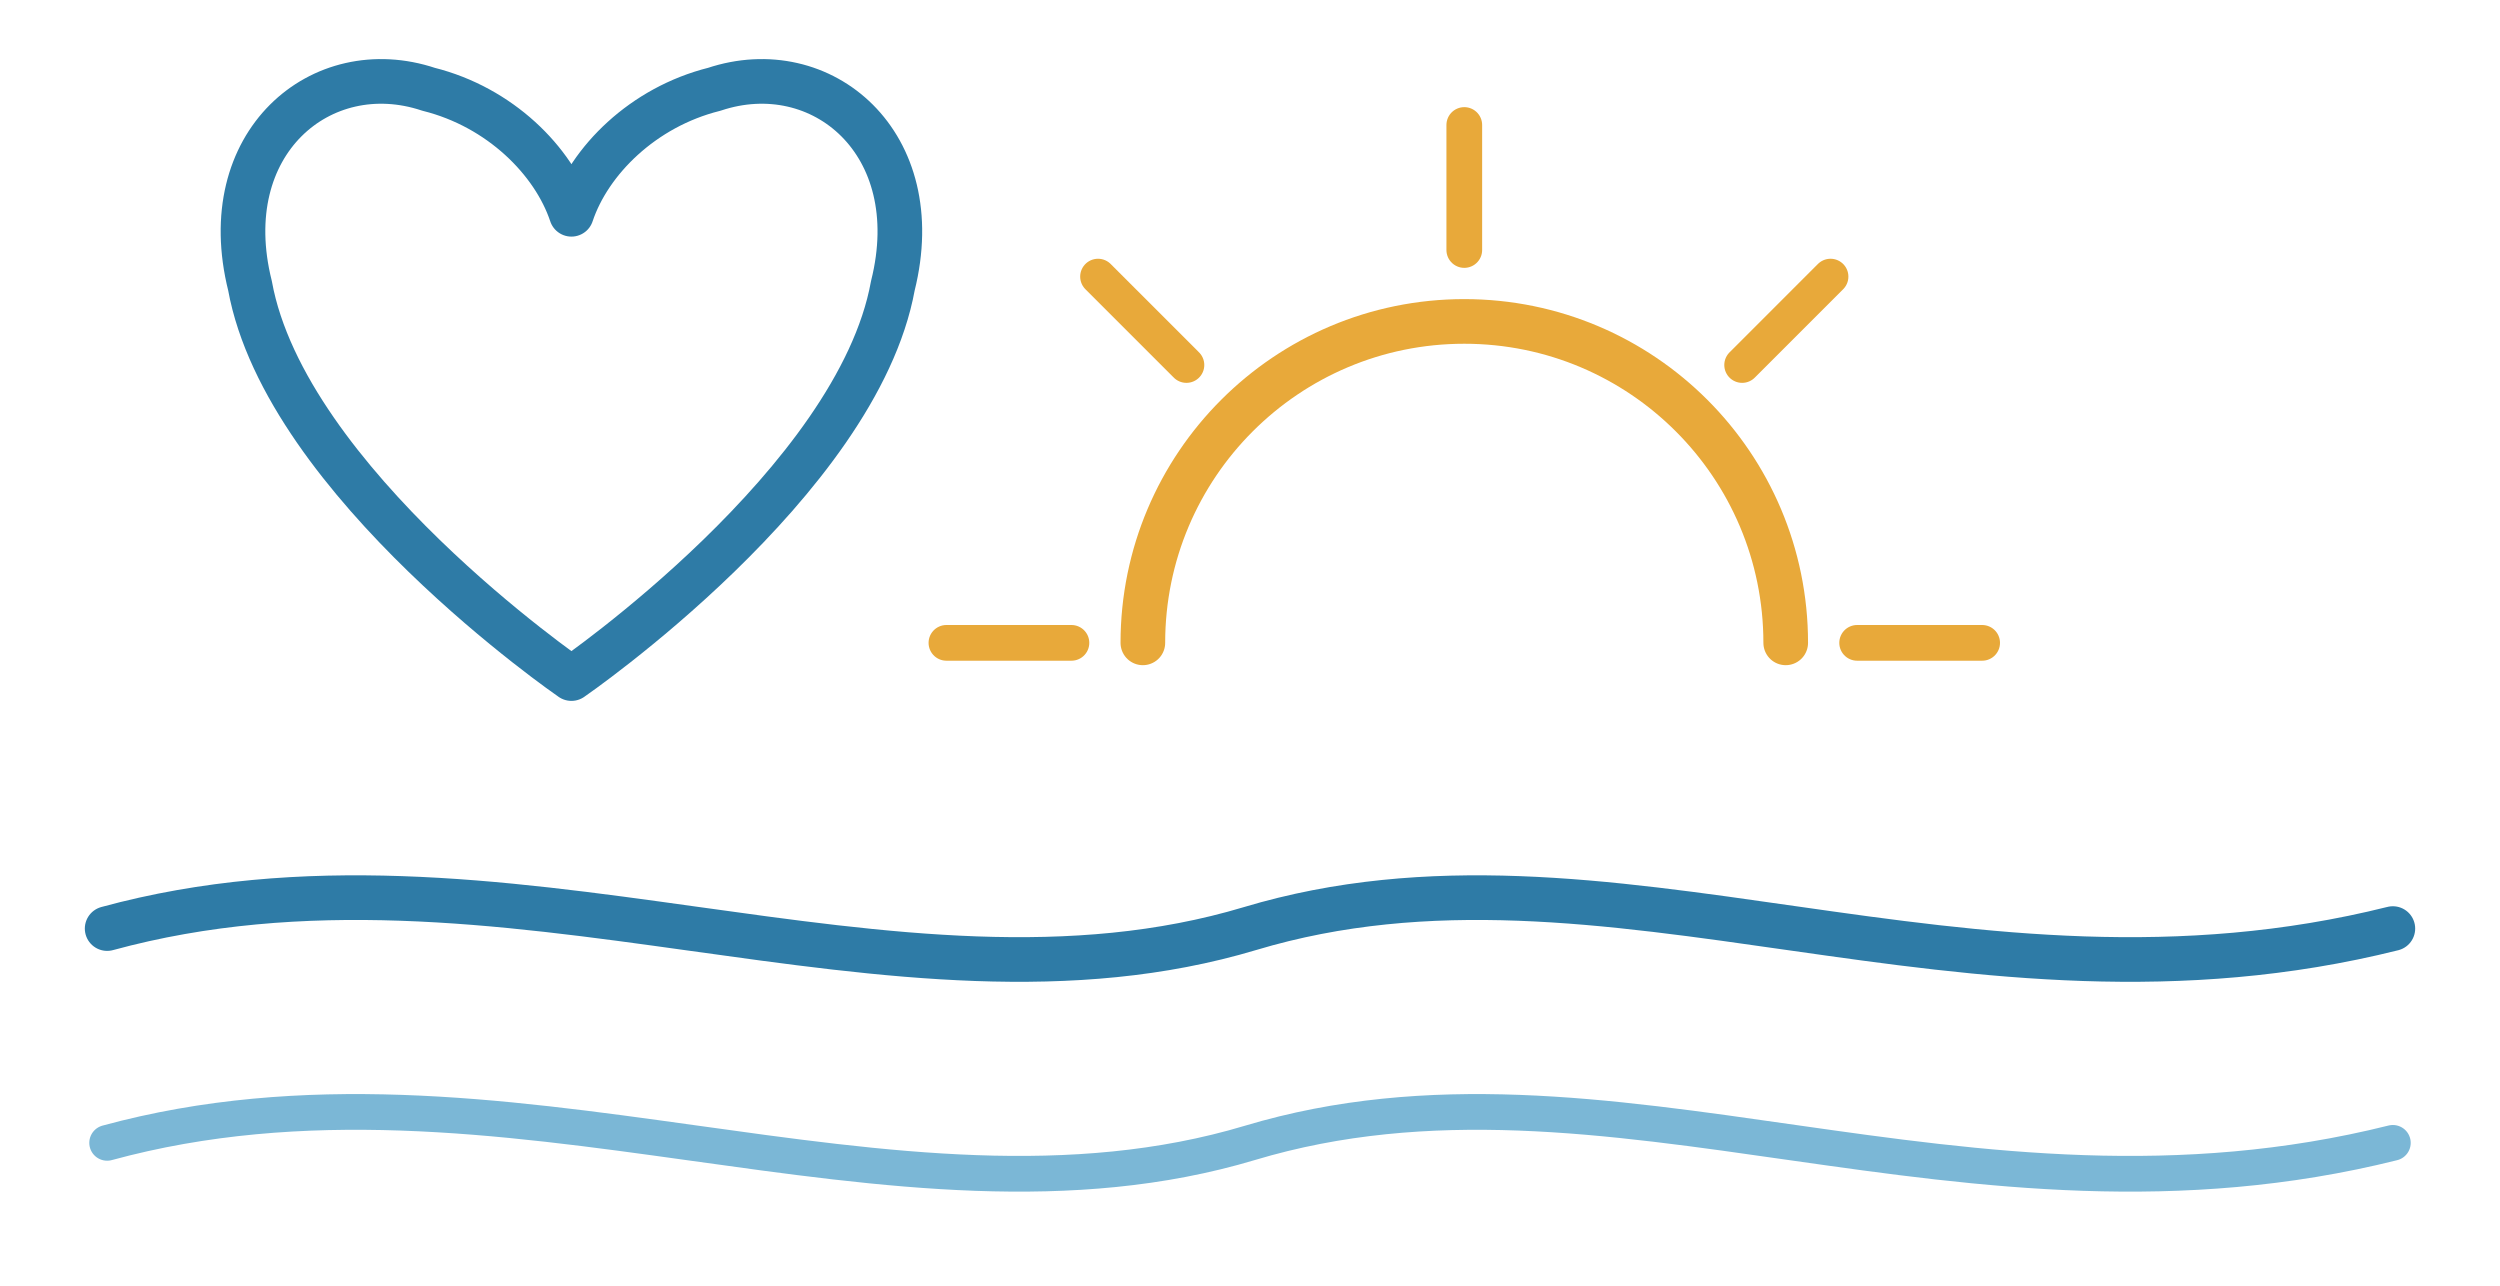
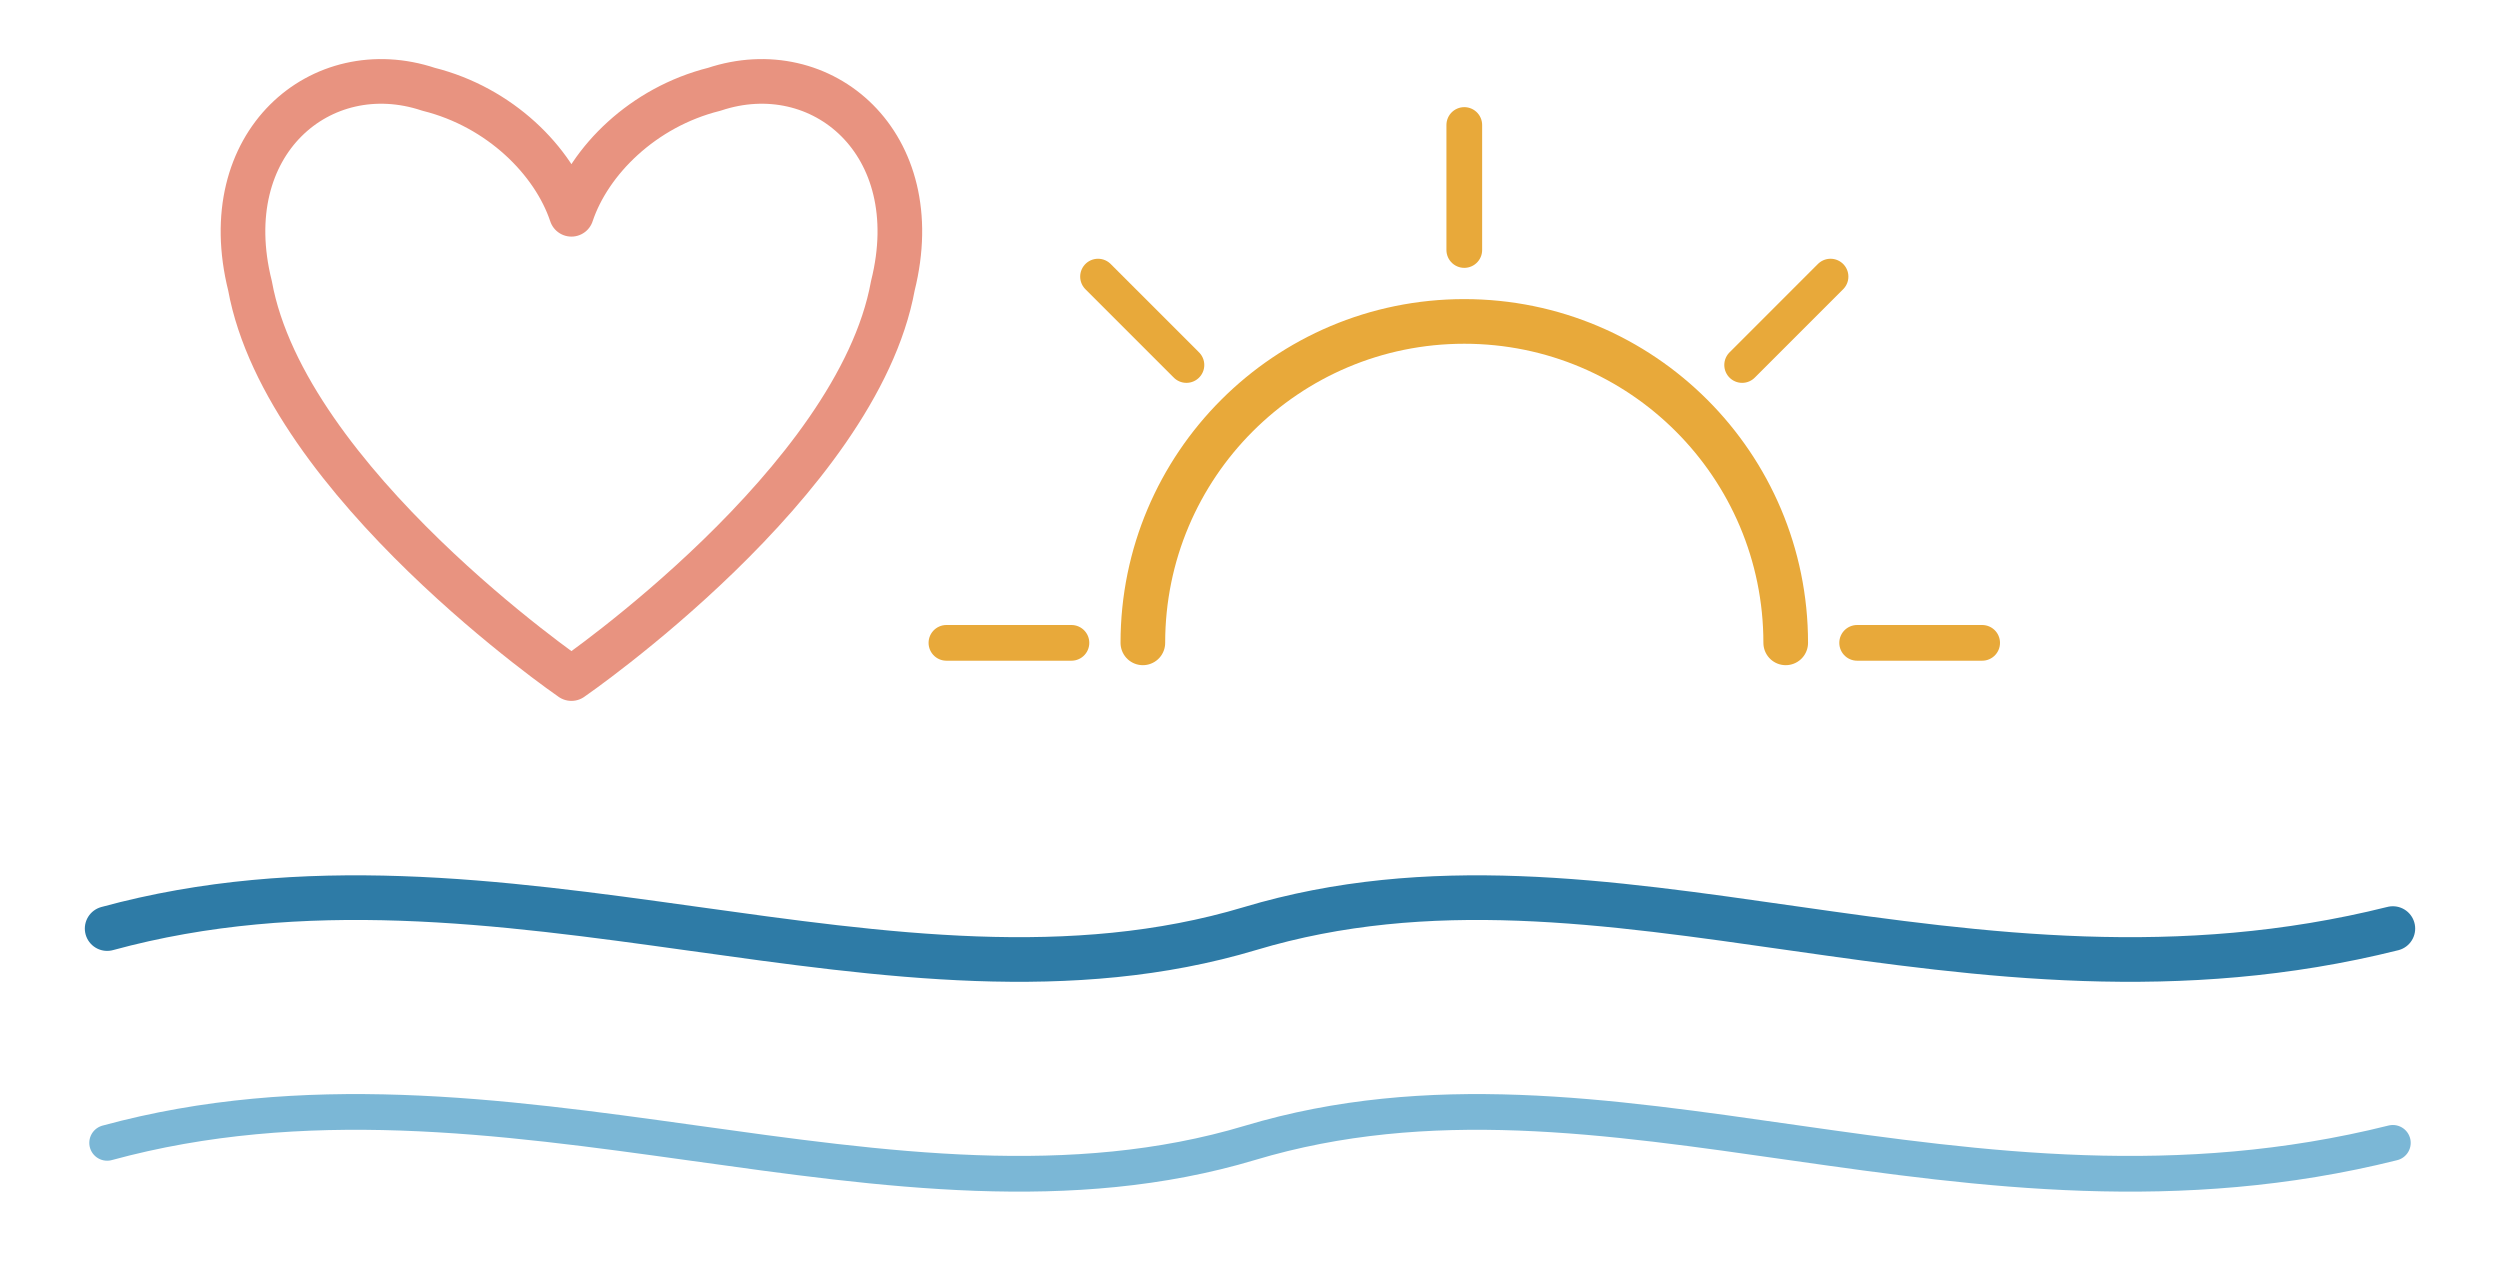
- <svg xmlns="http://www.w3.org/2000/svg" viewBox="0 14 140 72" width="700" height="360">
-   <path d="M 32 52 C 32 52, 16 41, 14 30 C 12 22, 18 17, 24 19 C 28 20, 31 23, 32 26 C 33 23, 36 20, 40 19 C 46 17, 52 22, 50 30 C 48 41, 32 52, 32 52 Z" stroke="#2E7BA6" stroke-width="2.5" fill="none" stroke-linejoin="round" stroke-linecap="round" />
+ <svg xmlns="http://www.w3.org/2000/svg" viewBox="0 14 140 72" width="560" height="288">
+   <path d="M 32 52 C 32 52, 16 41, 14 30 C 12 22, 18 17, 24 19 C 28 20, 31 23, 32 26 C 33 23, 36 20, 40 19 C 46 17, 52 22, 50 30 C 48 41, 32 52, 32 52 Z" stroke="#E89380" stroke-width="2.5" fill="none" stroke-linejoin="round" stroke-linecap="round" />
  <path d="M64 50 A 18 18 0 0 1 100 50" stroke="#E8A93A" stroke-width="2.5" fill="none" stroke-linecap="round" />
-   <g stroke="#E8A93A" stroke-width="2" stroke-linecap="round">
-     <line x1="60" y1="50" x2="53" y2="50" />
-     <line x1="66.44" y1="34.44" x2="61.49" y2="29.49" />
-     <line x1="82" y1="28" x2="82" y2="21" />
-     <line x1="97.56" y1="34.44" x2="102.51" y2="29.49" />
-     <line x1="104" y1="50" x2="111" y2="50" />
-   </g>
+   <line x1="60" y1="50" x2="53" y2="50" stroke="#E8A93A" stroke-width="2" stroke-linecap="round" />
+   <line x1="66.44" y1="34.44" x2="61.49" y2="29.49" stroke="#E8A93A" stroke-width="2" stroke-linecap="round" />
+   <line x1="82" y1="28" x2="82" y2="21" stroke="#E8A93A" stroke-width="2" stroke-linecap="round" />
+   <line x1="97.56" y1="34.44" x2="102.51" y2="29.49" stroke="#E8A93A" stroke-width="2" stroke-linecap="round" />
+   <line x1="104" y1="50" x2="111" y2="50" stroke="#E8A93A" stroke-width="2" stroke-linecap="round" />
  <path d="M6 66 C 28 60, 50 72, 70 66 C 90 60, 110 72, 134 66" stroke="#2E7BA6" stroke-width="2.5" fill="none" stroke-linecap="round" />
  <path d="M6 78 C 28 72, 50 84, 70 78 C 90 72, 110 84, 134 78" stroke="#7BB7D6" stroke-width="2" fill="none" stroke-linecap="round" />
</svg>
